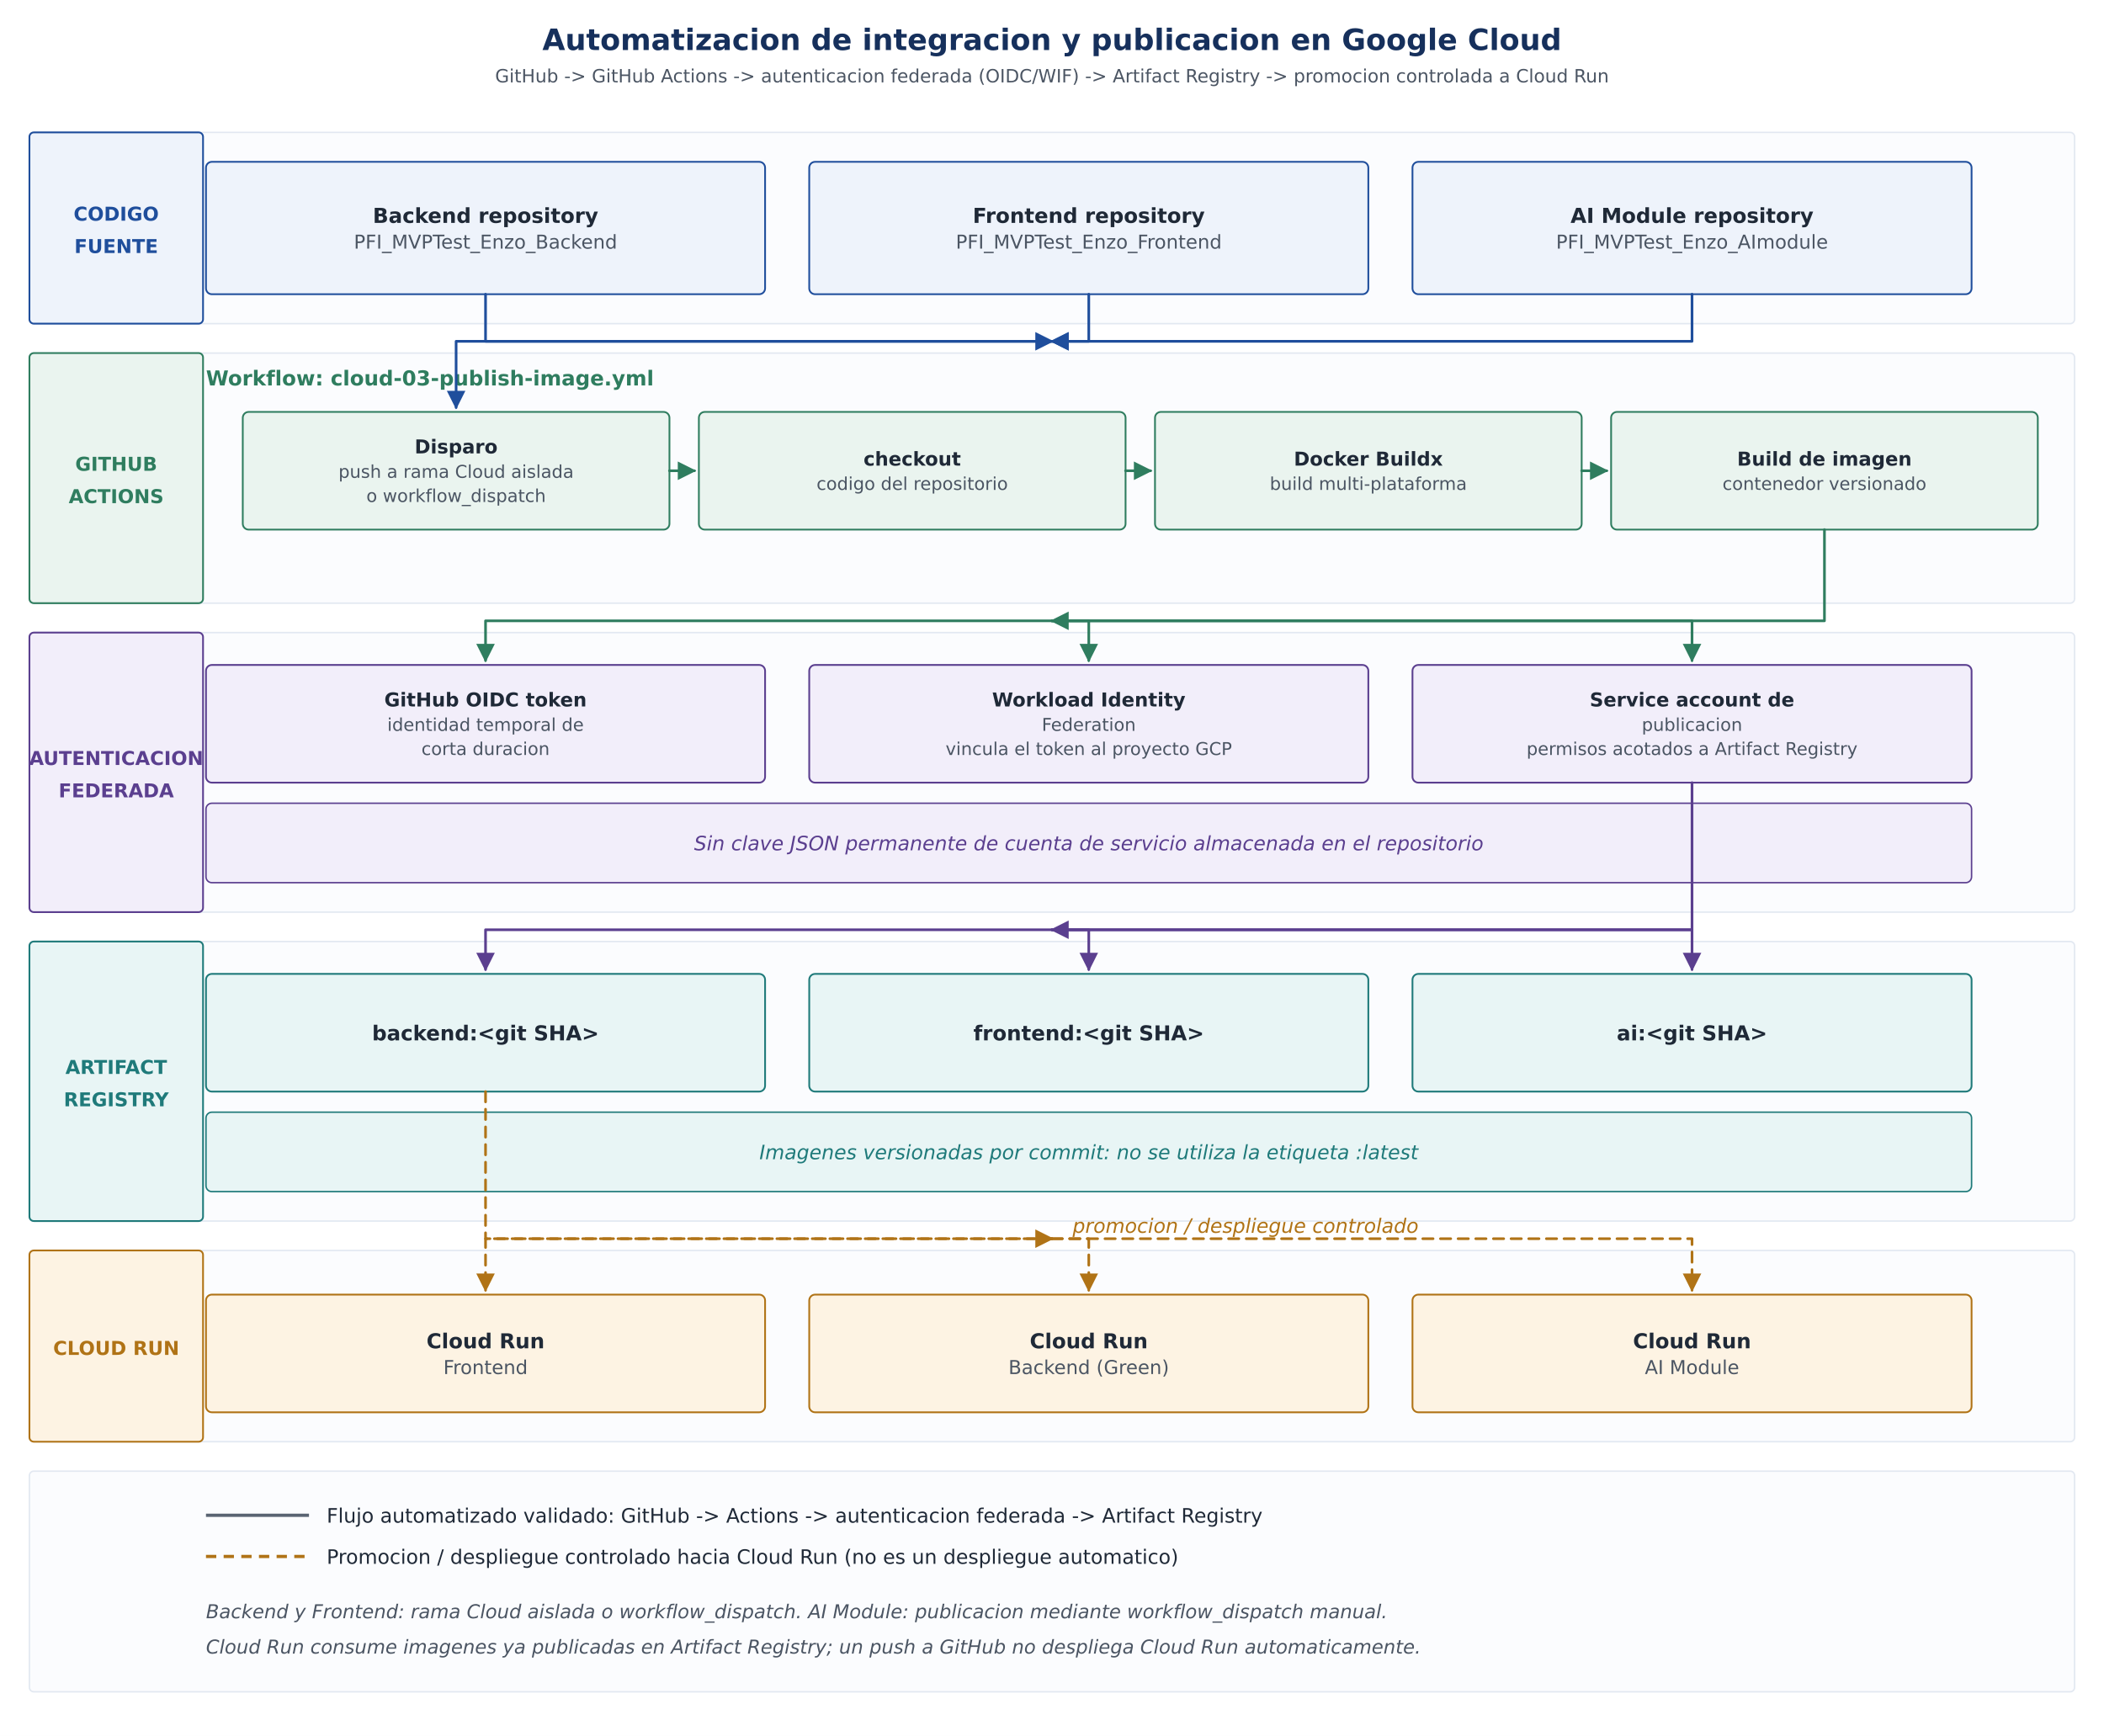
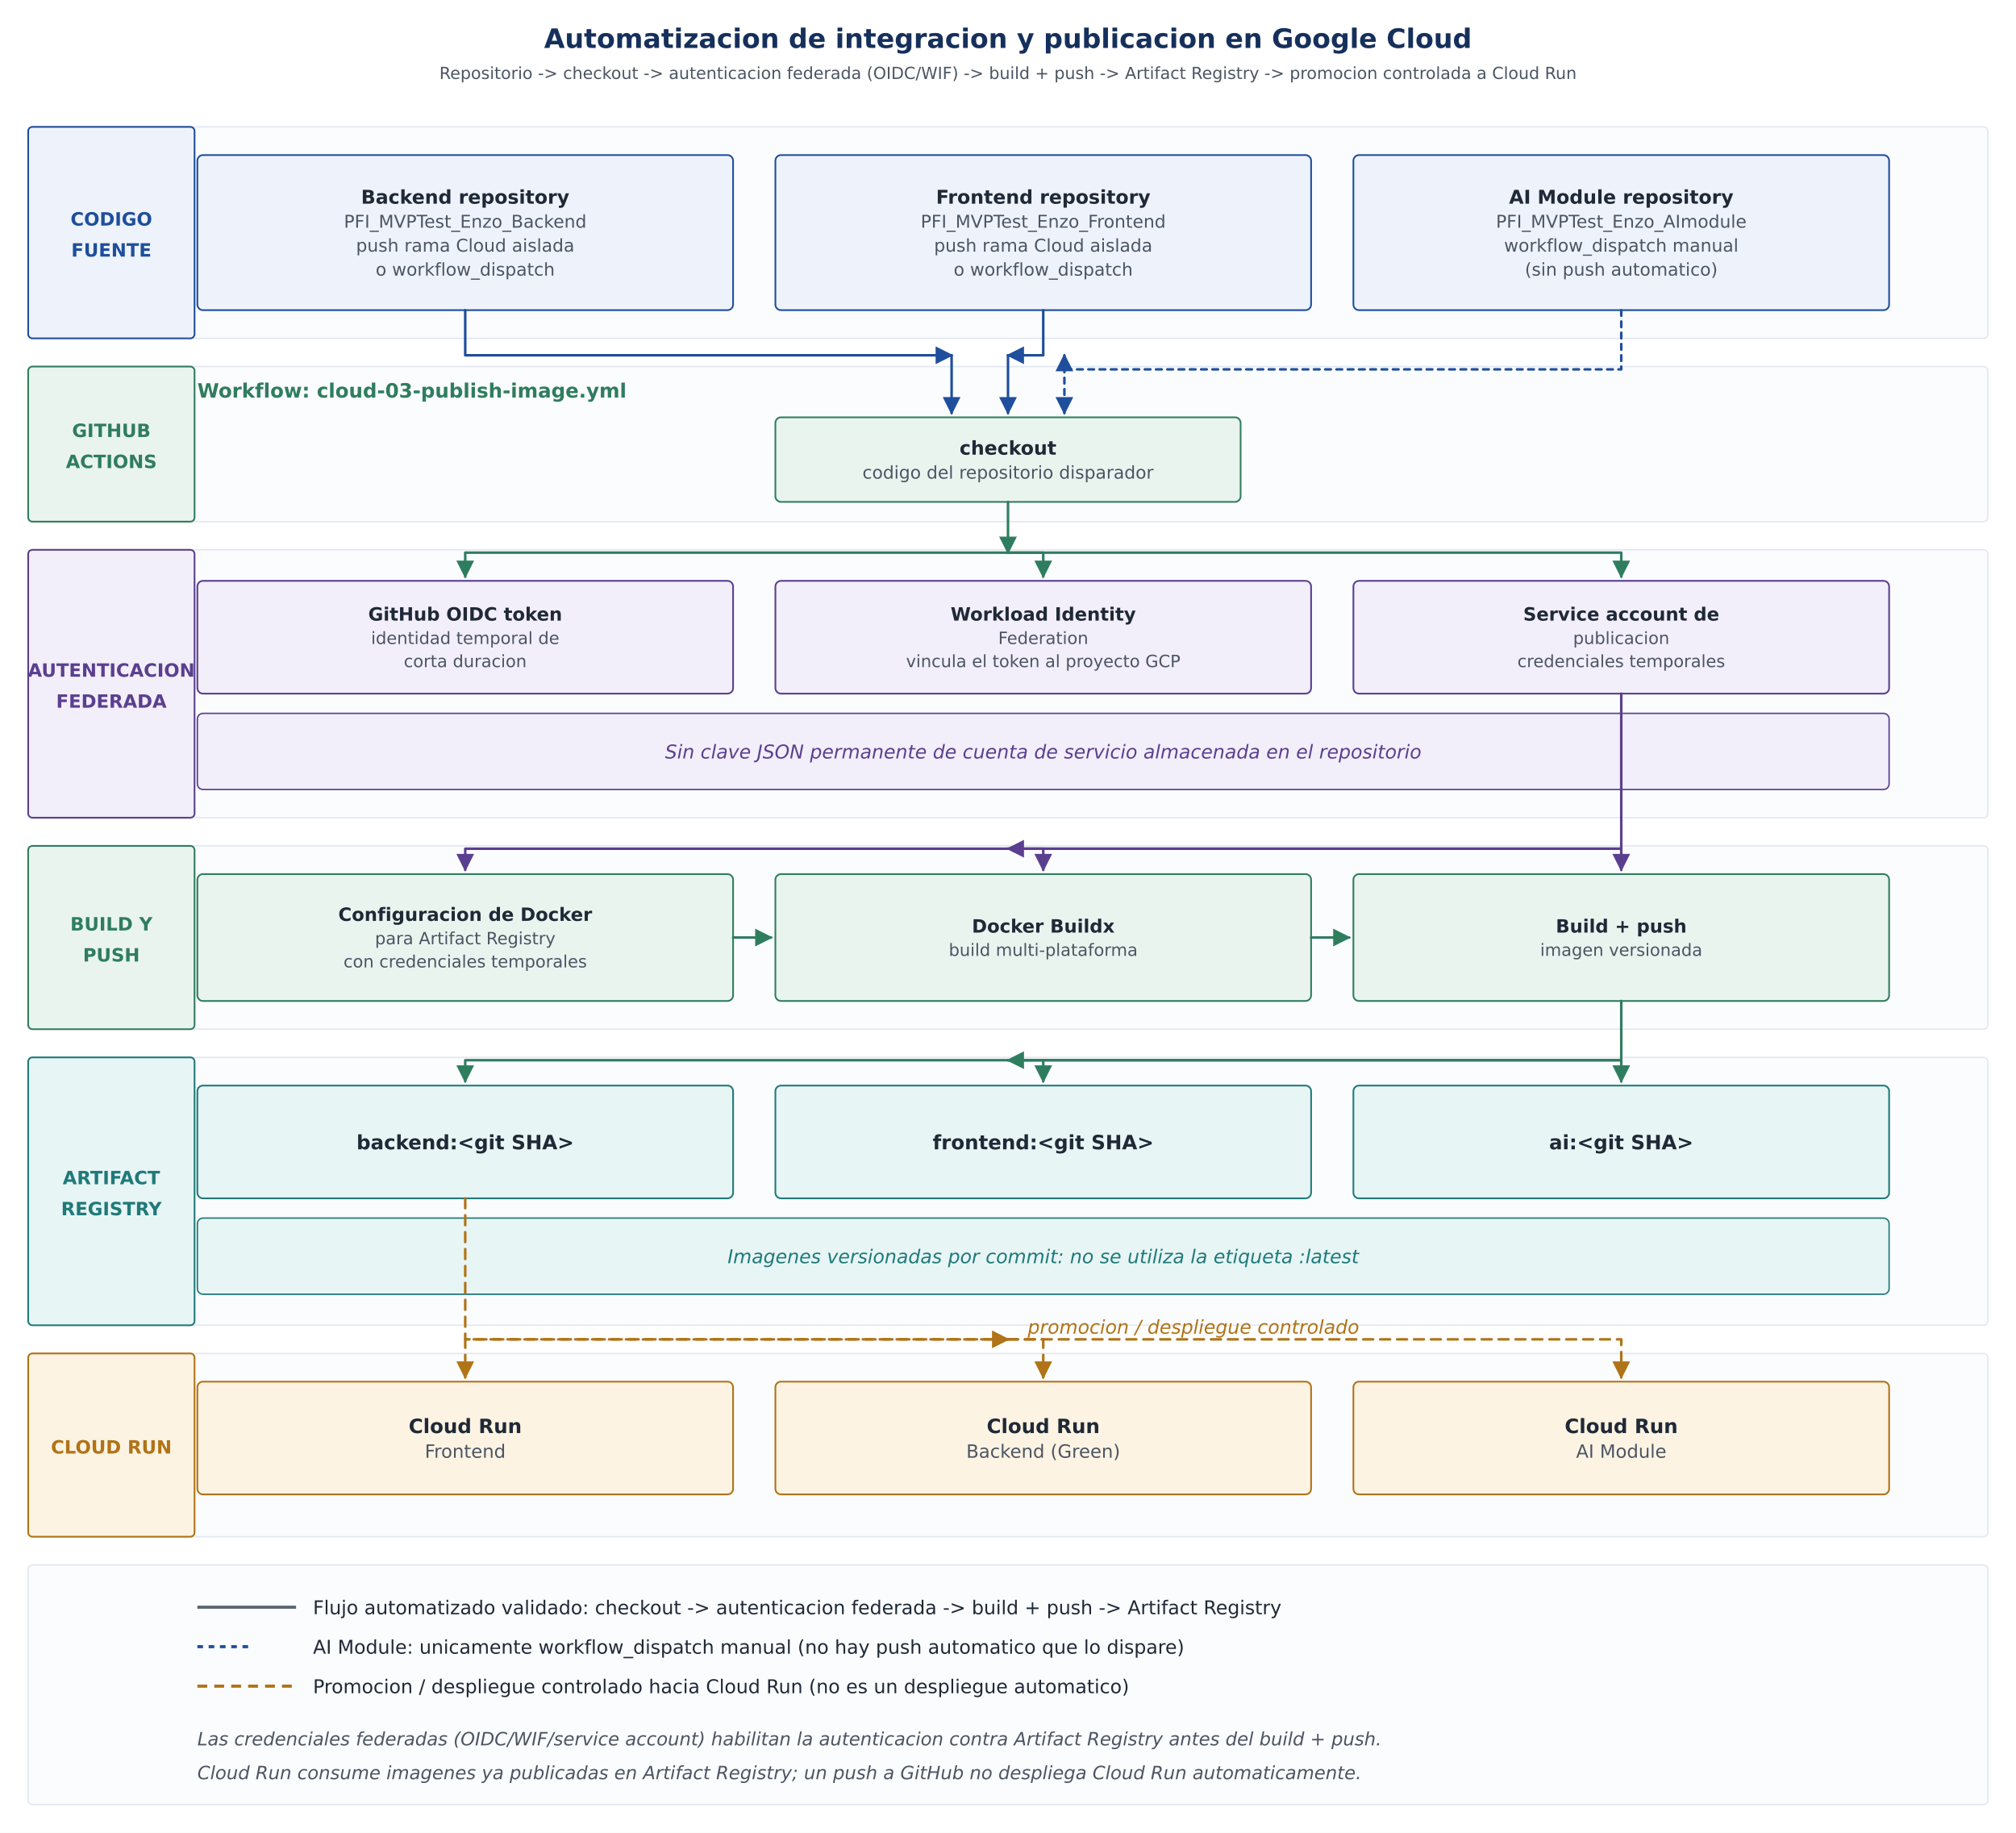
- <svg xmlns="http://www.w3.org/2000/svg" width="1430" height="1180" viewBox="0 0 1430 1180">
+ <svg xmlns="http://www.w3.org/2000/svg" width="1430" height="1300" viewBox="0 0 1430 1300">
  <defs>
    <marker id="arrow" viewBox="0 0 10 10" refX="9" refY="5" markerWidth="7" markerHeight="7" orient="auto-start-reverse">
      <path d="M 0 0 L 10 5 L 0 10 z" fill="context-stroke" />
    </marker>
    <marker id="arrowopen" viewBox="0 0 10 10" refX="9" refY="5" markerWidth="8" markerHeight="8" orient="auto-start-reverse">
      <path d="M 0 0 L 10 5 L 0 10" fill="none" stroke="context-stroke" stroke-width="1.6" />
    </marker>
    <marker id="diamond" viewBox="0 0 12 12" refX="11" refY="6" markerWidth="9" markerHeight="9" orient="auto-start-reverse">
      <path d="M 0 6 L 6 1 L 12 6 L 6 11 z" fill="context-stroke" />
    </marker>
    <marker id="triangle" viewBox="0 0 12 12" refX="11" refY="6" markerWidth="9" markerHeight="9" orient="auto-start-reverse">
      <path d="M 0 0 L 12 6 L 0 12 z" fill="#ffffff" stroke="context-stroke" stroke-width="1.3" />
    </marker>
  </defs>
-   <rect width="1430" height="1180" fill="#ffffff" />
-   <text x="715.0" y="34.0" font-family="DejaVu Sans, Helvetica, Arial, sans-serif" font-size="20" font-weight="bold" font-style="normal" fill="#16305c" text-anchor="middle">Automatizacion de integracion y publicacion en Google Cloud</text>
-   <text x="715.0" y="56.0" font-family="DejaVu Sans, Helvetica, Arial, sans-serif" font-size="12.4" font-weight="normal" font-style="normal" fill="#4b5563" text-anchor="middle">GitHub -&gt; GitHub Actions -&gt; autenticacion federada (OIDC/WIF) -&gt; Artifact Registry -&gt; promocion controlada a Cloud Run</text>
-   <rect x="20.0" y="90.0" width="1390.0" height="130.0" rx="3" fill="#fbfcfe" stroke="#e2e8f1" stroke-width="1.0" />
-   <rect x="20.0" y="90.0" width="118.0" height="130.0" rx="3" fill="#eef3fb" stroke="#1f4e9c" stroke-width="1.2" />
-   <text x="79.0" y="150.0" font-family="DejaVu Sans, Helvetica, Arial, sans-serif" font-size="13" font-weight="bold" font-style="normal" fill="#1f4e9c" text-anchor="middle">CODIGO</text>
-   <text x="79.0" y="172.0" font-family="DejaVu Sans, Helvetica, Arial, sans-serif" font-size="13" font-weight="bold" font-style="normal" fill="#1f4e9c" text-anchor="middle">FUENTE</text>
-   <rect x="20.0" y="240.0" width="1390.0" height="170.0" rx="3" fill="#fbfcfe" stroke="#e2e8f1" stroke-width="1.0" />
-   <rect x="20.0" y="240.0" width="118.0" height="170.0" rx="3" fill="#eaf4ef" stroke="#2f7d5f" stroke-width="1.2" />
-   <text x="79.0" y="320.0" font-family="DejaVu Sans, Helvetica, Arial, sans-serif" font-size="13" font-weight="bold" font-style="normal" fill="#2f7d5f" text-anchor="middle">GITHUB</text>
-   <text x="79.0" y="342.0" font-family="DejaVu Sans, Helvetica, Arial, sans-serif" font-size="13" font-weight="bold" font-style="normal" fill="#2f7d5f" text-anchor="middle">ACTIONS</text>
-   <rect x="20.0" y="430.0" width="1390.0" height="190.0" rx="3" fill="#fbfcfe" stroke="#e2e8f1" stroke-width="1.0" />
-   <rect x="20.0" y="430.0" width="118.0" height="190.0" rx="3" fill="#f2eefa" stroke="#5b3f8f" stroke-width="1.2" />
-   <text x="79.0" y="520.0" font-family="DejaVu Sans, Helvetica, Arial, sans-serif" font-size="13" font-weight="bold" font-style="normal" fill="#5b3f8f" text-anchor="middle">AUTENTICACION</text>
-   <text x="79.0" y="542.0" font-family="DejaVu Sans, Helvetica, Arial, sans-serif" font-size="13" font-weight="bold" font-style="normal" fill="#5b3f8f" text-anchor="middle">FEDERADA</text>
-   <rect x="20.0" y="640.0" width="1390.0" height="190.0" rx="3" fill="#fbfcfe" stroke="#e2e8f1" stroke-width="1.0" />
-   <rect x="20.0" y="640.0" width="118.0" height="190.0" rx="3" fill="#e8f5f5" stroke="#1f7a7a" stroke-width="1.2" />
-   <text x="79.0" y="730.0" font-family="DejaVu Sans, Helvetica, Arial, sans-serif" font-size="13" font-weight="bold" font-style="normal" fill="#1f7a7a" text-anchor="middle">ARTIFACT</text>
-   <text x="79.0" y="752.0" font-family="DejaVu Sans, Helvetica, Arial, sans-serif" font-size="13" font-weight="bold" font-style="normal" fill="#1f7a7a" text-anchor="middle">REGISTRY</text>
-   <rect x="20.0" y="850.0" width="1390.0" height="130.0" rx="3" fill="#fbfcfe" stroke="#e2e8f1" stroke-width="1.0" />
-   <rect x="20.0" y="850.0" width="118.0" height="130.0" rx="3" fill="#fdf3e3" stroke="#b07316" stroke-width="1.2" />
-   <text x="79.0" y="921.0" font-family="DejaVu Sans, Helvetica, Arial, sans-serif" font-size="13" font-weight="bold" font-style="normal" fill="#b07316" text-anchor="middle">CLOUD RUN</text>
-   <rect x="140.0" y="110.0" width="380.0" height="90.0" rx="4.0" fill="#eef3fb" stroke="#1f4e9c" stroke-width="1.2" />
-   <text x="330.0" y="151.5" font-family="DejaVu Sans, Helvetica, Arial, sans-serif" font-size="14" font-weight="bold" font-style="normal" fill="#1f2937" text-anchor="middle">Backend repository</text>
-   <text x="330.0" y="169.0" font-family="DejaVu Sans, Helvetica, Arial, sans-serif" font-size="13" font-weight="normal" font-style="normal" fill="#4b5563" text-anchor="middle">PFI_MVPTest_Enzo_Backend</text>
-   <rect x="550.0" y="110.0" width="380.0" height="90.0" rx="4.0" fill="#eef3fb" stroke="#1f4e9c" stroke-width="1.2" />
-   <text x="740.0" y="151.5" font-family="DejaVu Sans, Helvetica, Arial, sans-serif" font-size="14" font-weight="bold" font-style="normal" fill="#1f2937" text-anchor="middle">Frontend repository</text>
-   <text x="740.0" y="169.0" font-family="DejaVu Sans, Helvetica, Arial, sans-serif" font-size="13" font-weight="normal" font-style="normal" fill="#4b5563" text-anchor="middle">PFI_MVPTest_Enzo_Frontend</text>
-   <rect x="960.0" y="110.0" width="380.0" height="90.0" rx="4.0" fill="#eef3fb" stroke="#1f4e9c" stroke-width="1.2" />
-   <text x="1150.0" y="151.5" font-family="DejaVu Sans, Helvetica, Arial, sans-serif" font-size="14" font-weight="bold" font-style="normal" fill="#1f2937" text-anchor="middle">AI Module repository</text>
-   <text x="1150.0" y="169.0" font-family="DejaVu Sans, Helvetica, Arial, sans-serif" font-size="13" font-weight="normal" font-style="normal" fill="#4b5563" text-anchor="middle">PFI_MVPTest_Enzo_AImodule</text>
-   <text x="140.0" y="262.0" font-family="DejaVu Sans, Helvetica, Arial, sans-serif" font-size="14" font-weight="bold" font-style="normal" fill="#2f7d5f" text-anchor="start">Workflow: cloud-03-publish-image.yml</text>
-   <rect x="165.0" y="280.0" width="290.0" height="80.0" rx="4.0" fill="#eaf4ef" stroke="#2f7d5f" stroke-width="1.2" />
-   <text x="310.0" y="308.2" font-family="DejaVu Sans, Helvetica, Arial, sans-serif" font-size="13" font-weight="bold" font-style="normal" fill="#1f2937" text-anchor="middle">Disparo</text>
-   <text x="310.0" y="324.8" font-family="DejaVu Sans, Helvetica, Arial, sans-serif" font-size="12" font-weight="normal" font-style="normal" fill="#4b5563" text-anchor="middle">push a rama Cloud aislada</text>
-   <text x="310.0" y="341.2" font-family="DejaVu Sans, Helvetica, Arial, sans-serif" font-size="12" font-weight="normal" font-style="normal" fill="#4b5563" text-anchor="middle">o workflow_dispatch</text>
-   <rect x="475.0" y="280.0" width="290.0" height="80.0" rx="4.0" fill="#eaf4ef" stroke="#2f7d5f" stroke-width="1.2" />
-   <text x="620.0" y="316.5" font-family="DejaVu Sans, Helvetica, Arial, sans-serif" font-size="13" font-weight="bold" font-style="normal" fill="#1f2937" text-anchor="middle">checkout</text>
-   <text x="620.0" y="333.0" font-family="DejaVu Sans, Helvetica, Arial, sans-serif" font-size="12" font-weight="normal" font-style="normal" fill="#4b5563" text-anchor="middle">codigo del repositorio</text>
-   <rect x="785.0" y="280.0" width="290.0" height="80.0" rx="4.0" fill="#eaf4ef" stroke="#2f7d5f" stroke-width="1.2" />
-   <text x="930.0" y="316.5" font-family="DejaVu Sans, Helvetica, Arial, sans-serif" font-size="13" font-weight="bold" font-style="normal" fill="#1f2937" text-anchor="middle">Docker Buildx</text>
-   <text x="930.0" y="333.0" font-family="DejaVu Sans, Helvetica, Arial, sans-serif" font-size="12" font-weight="normal" font-style="normal" fill="#4b5563" text-anchor="middle">build multi-plataforma</text>
-   <rect x="1095.0" y="280.0" width="290.0" height="80.0" rx="4.0" fill="#eaf4ef" stroke="#2f7d5f" stroke-width="1.2" />
-   <text x="1240.0" y="316.5" font-family="DejaVu Sans, Helvetica, Arial, sans-serif" font-size="13" font-weight="bold" font-style="normal" fill="#1f2937" text-anchor="middle">Build de imagen</text>
-   <text x="1240.0" y="333.0" font-family="DejaVu Sans, Helvetica, Arial, sans-serif" font-size="12" font-weight="normal" font-style="normal" fill="#4b5563" text-anchor="middle">contenedor versionado</text>
-   <rect x="140.0" y="452.0" width="380.0" height="80.0" rx="4.0" fill="#f2eefa" stroke="#5b3f8f" stroke-width="1.2" />
-   <text x="330.0" y="480.2" font-family="DejaVu Sans, Helvetica, Arial, sans-serif" font-size="13" font-weight="bold" font-style="normal" fill="#1f2937" text-anchor="middle">GitHub OIDC token</text>
-   <text x="330.0" y="496.8" font-family="DejaVu Sans, Helvetica, Arial, sans-serif" font-size="12" font-weight="normal" font-style="normal" fill="#4b5563" text-anchor="middle">identidad temporal de</text>
-   <text x="330.0" y="513.2" font-family="DejaVu Sans, Helvetica, Arial, sans-serif" font-size="12" font-weight="normal" font-style="normal" fill="#4b5563" text-anchor="middle">corta duracion</text>
-   <rect x="550.0" y="452.0" width="380.0" height="80.0" rx="4.0" fill="#f2eefa" stroke="#5b3f8f" stroke-width="1.2" />
-   <text x="740.0" y="480.2" font-family="DejaVu Sans, Helvetica, Arial, sans-serif" font-size="13" font-weight="bold" font-style="normal" fill="#1f2937" text-anchor="middle">Workload Identity</text>
-   <text x="740.0" y="496.8" font-family="DejaVu Sans, Helvetica, Arial, sans-serif" font-size="12" font-weight="normal" font-style="normal" fill="#4b5563" text-anchor="middle">Federation</text>
-   <text x="740.0" y="513.2" font-family="DejaVu Sans, Helvetica, Arial, sans-serif" font-size="12" font-weight="normal" font-style="normal" fill="#4b5563" text-anchor="middle">vincula el token al proyecto GCP</text>
-   <rect x="960.0" y="452.0" width="380.0" height="80.0" rx="4.0" fill="#f2eefa" stroke="#5b3f8f" stroke-width="1.2" />
-   <text x="1150.0" y="480.2" font-family="DejaVu Sans, Helvetica, Arial, sans-serif" font-size="13" font-weight="bold" font-style="normal" fill="#1f2937" text-anchor="middle">Service account de</text>
-   <text x="1150.0" y="496.8" font-family="DejaVu Sans, Helvetica, Arial, sans-serif" font-size="12" font-weight="normal" font-style="normal" fill="#4b5563" text-anchor="middle">publicacion</text>
-   <text x="1150.0" y="513.2" font-family="DejaVu Sans, Helvetica, Arial, sans-serif" font-size="12" font-weight="normal" font-style="normal" fill="#4b5563" text-anchor="middle">permisos acotados a Artifact Registry</text>
-   <rect x="140.0" y="546.0" width="1200.0" height="54.0" rx="4" fill="#f2eefa" stroke="#5b3f8f" stroke-width="1.0" />
-   <text x="740.0" y="578.0" font-family="DejaVu Sans, Helvetica, Arial, sans-serif" font-size="13.5" font-weight="normal" font-style="italic" fill="#5b3f8f" text-anchor="middle">Sin clave JSON permanente de cuenta de servicio almacenada en el repositorio</text>
-   <rect x="140.0" y="662.0" width="380.0" height="80.0" rx="4.0" fill="#e8f5f5" stroke="#1f7a7a" stroke-width="1.2" />
-   <text x="330.0" y="707.2" font-family="DejaVu Sans, Helvetica, Arial, sans-serif" font-size="14" font-weight="bold" font-style="normal" fill="#1f2937" text-anchor="middle">backend:&lt;git SHA&gt;</text>
-   <rect x="550.0" y="662.0" width="380.0" height="80.0" rx="4.0" fill="#e8f5f5" stroke="#1f7a7a" stroke-width="1.2" />
-   <text x="740.0" y="707.2" font-family="DejaVu Sans, Helvetica, Arial, sans-serif" font-size="14" font-weight="bold" font-style="normal" fill="#1f2937" text-anchor="middle">frontend:&lt;git SHA&gt;</text>
-   <rect x="960.0" y="662.0" width="380.0" height="80.0" rx="4.0" fill="#e8f5f5" stroke="#1f7a7a" stroke-width="1.2" />
-   <text x="1150.0" y="707.2" font-family="DejaVu Sans, Helvetica, Arial, sans-serif" font-size="14" font-weight="bold" font-style="normal" fill="#1f2937" text-anchor="middle">ai:&lt;git SHA&gt;</text>
-   <rect x="140.0" y="756.0" width="1200.0" height="54.0" rx="4" fill="#e8f5f5" stroke="#1f7a7a" stroke-width="1.0" />
-   <text x="740.0" y="788.0" font-family="DejaVu Sans, Helvetica, Arial, sans-serif" font-size="13.5" font-weight="normal" font-style="italic" fill="#1f7a7a" text-anchor="middle">Imagenes versionadas por commit: no se utiliza la etiqueta :latest</text>
-   <rect x="140.0" y="880.0" width="380.0" height="80.0" rx="4.0" fill="#fdf3e3" stroke="#b07316" stroke-width="1.2" />
-   <text x="330.0" y="916.5" font-family="DejaVu Sans, Helvetica, Arial, sans-serif" font-size="14" font-weight="bold" font-style="normal" fill="#1f2937" text-anchor="middle">Cloud Run</text>
-   <text x="330.0" y="934.0" font-family="DejaVu Sans, Helvetica, Arial, sans-serif" font-size="13" font-weight="normal" font-style="normal" fill="#4b5563" text-anchor="middle">Frontend</text>
-   <rect x="550.0" y="880.0" width="380.0" height="80.0" rx="4.0" fill="#fdf3e3" stroke="#b07316" stroke-width="1.2" />
-   <text x="740.0" y="916.5" font-family="DejaVu Sans, Helvetica, Arial, sans-serif" font-size="14" font-weight="bold" font-style="normal" fill="#1f2937" text-anchor="middle">Cloud Run</text>
-   <text x="740.0" y="934.0" font-family="DejaVu Sans, Helvetica, Arial, sans-serif" font-size="13" font-weight="normal" font-style="normal" fill="#4b5563" text-anchor="middle">Backend (Green)</text>
-   <rect x="960.0" y="880.0" width="380.0" height="80.0" rx="4.0" fill="#fdf3e3" stroke="#b07316" stroke-width="1.2" />
-   <text x="1150.0" y="916.5" font-family="DejaVu Sans, Helvetica, Arial, sans-serif" font-size="14" font-weight="bold" font-style="normal" fill="#1f2937" text-anchor="middle">Cloud Run</text>
-   <text x="1150.0" y="934.0" font-family="DejaVu Sans, Helvetica, Arial, sans-serif" font-size="13" font-weight="normal" font-style="normal" fill="#4b5563" text-anchor="middle">AI Module</text>
-   <path d="M 330.0 200 L 330.0 232 L 715 232" fill="none" stroke="#1f4e9c" stroke-width="1.8" stroke-linejoin="round" stroke-linecap="round" marker-end="url(#arrow)" />
-   <path d="M 740.0 200 L 740.0 232 L 715 232" fill="none" stroke="#1f4e9c" stroke-width="1.8" stroke-linejoin="round" stroke-linecap="round" marker-end="url(#arrow)" />
-   <path d="M 1150.0 200 L 1150.0 232 L 715 232" fill="none" stroke="#1f4e9c" stroke-width="1.8" stroke-linejoin="round" stroke-linecap="round" marker-end="url(#arrow)" />
-   <path d="M 715 232 L 310.0 232 L 310.0 277" fill="none" stroke="#1f4e9c" stroke-width="1.8" stroke-linejoin="round" stroke-linecap="round" marker-end="url(#arrow)" />
-   <path d="M 455 320.0 L 472 320.0" fill="none" stroke="#2f7d5f" stroke-width="1.8" stroke-linejoin="round" stroke-linecap="round" marker-end="url(#arrow)" />
-   <path d="M 765 320.0 L 782 320.0" fill="none" stroke="#2f7d5f" stroke-width="1.8" stroke-linejoin="round" stroke-linecap="round" marker-end="url(#arrow)" />
-   <path d="M 1075 320.0 L 1092 320.0" fill="none" stroke="#2f7d5f" stroke-width="1.8" stroke-linejoin="round" stroke-linecap="round" marker-end="url(#arrow)" />
-   <path d="M 1240.0 360 L 1240.0 422 L 715 422" fill="none" stroke="#2f7d5f" stroke-width="1.8" stroke-linejoin="round" stroke-linecap="round" marker-end="url(#arrow)" />
-   <path d="M 715 422 L 330.0 422 L 330.0 449" fill="none" stroke="#2f7d5f" stroke-width="1.8" stroke-linejoin="round" stroke-linecap="round" marker-end="url(#arrow)" />
-   <path d="M 715 422 L 740.0 422 L 740.0 449" fill="none" stroke="#2f7d5f" stroke-width="1.8" stroke-linejoin="round" stroke-linecap="round" marker-end="url(#arrow)" />
-   <path d="M 715 422 L 1150.0 422 L 1150.0 449" fill="none" stroke="#2f7d5f" stroke-width="1.8" stroke-linejoin="round" stroke-linecap="round" marker-end="url(#arrow)" />
-   <path d="M 1150.0 532 L 1150.0 632 L 715 632" fill="none" stroke="#5b3f8f" stroke-width="1.8" stroke-linejoin="round" stroke-linecap="round" marker-end="url(#arrow)" />
-   <path d="M 715 632 L 330.0 632 L 330.0 659" fill="none" stroke="#5b3f8f" stroke-width="1.8" stroke-linejoin="round" stroke-linecap="round" marker-end="url(#arrow)" />
-   <path d="M 715 632 L 740.0 632 L 740.0 659" fill="none" stroke="#5b3f8f" stroke-width="1.8" stroke-linejoin="round" stroke-linecap="round" marker-end="url(#arrow)" />
-   <path d="M 715 632 L 1150.0 632 L 1150.0 659" fill="none" stroke="#5b3f8f" stroke-width="1.8" stroke-linejoin="round" stroke-linecap="round" marker-end="url(#arrow)" />
-   <path d="M 330.0 742 L 330.0 842 L 715 842" fill="none" stroke="#b07316" stroke-width="1.8" stroke-linejoin="round" stroke-linecap="round" stroke-dasharray="7 5" marker-end="url(#arrow)" />
-   <path d="M 715 842 L 330.0 842 L 330.0 877" fill="none" stroke="#b07316" stroke-width="1.8" stroke-linejoin="round" stroke-linecap="round" stroke-dasharray="7 5" marker-end="url(#arrow)" />
-   <path d="M 715 842 L 740.0 842 L 740.0 877" fill="none" stroke="#b07316" stroke-width="1.8" stroke-linejoin="round" stroke-linecap="round" stroke-dasharray="7 5" marker-end="url(#arrow)" />
-   <path d="M 715 842 L 1150.0 842 L 1150.0 877" fill="none" stroke="#b07316" stroke-width="1.8" stroke-linejoin="round" stroke-linecap="round" stroke-dasharray="7 5" marker-end="url(#arrow)" />
-   <text x="729.0" y="838.0" font-family="DejaVu Sans, Helvetica, Arial, sans-serif" font-size="13.5" font-weight="normal" font-style="italic" fill="#b07316" text-anchor="start">promocion / despliegue controlado</text>
-   <rect x="20.0" y="1000.0" width="1390.0" height="150.0" rx="3" fill="#fbfcfe" stroke="#e2e8f1" stroke-width="1.0" />
-   <line x1="140.0" y1="1030.0" x2="210.0" y2="1030.0" stroke="#5a6472" stroke-width="2.2" />
-   <text x="222.0" y="1035.0" font-family="DejaVu Sans, Helvetica, Arial, sans-serif" font-size="13.5" font-weight="normal" font-style="normal" fill="#1f2937" text-anchor="start">Flujo automatizado validado: GitHub -&gt; Actions -&gt; autenticacion federada -&gt; Artifact Registry</text>
-   <line x1="140.0" y1="1058.0" x2="210.0" y2="1058.0" stroke="#b07316" stroke-width="2.2" stroke-dasharray="7 5" />
-   <text x="222.0" y="1063.0" font-family="DejaVu Sans, Helvetica, Arial, sans-serif" font-size="13.5" font-weight="normal" font-style="normal" fill="#1f2937" text-anchor="start">Promocion / despliegue controlado hacia Cloud Run (no es un despliegue automatico)</text>
-   <text x="140.0" y="1100.0" font-family="DejaVu Sans, Helvetica, Arial, sans-serif" font-size="13" font-weight="normal" font-style="italic" fill="#4b5563" text-anchor="start">Backend y Frontend: rama Cloud aislada o workflow_dispatch. AI Module: publicacion mediante workflow_dispatch manual.</text>
-   <text x="140.0" y="1124.0" font-family="DejaVu Sans, Helvetica, Arial, sans-serif" font-size="13" font-weight="normal" font-style="italic" fill="#4b5563" text-anchor="start">Cloud Run consume imagenes ya publicadas en Artifact Registry; un push a GitHub no despliega Cloud Run automaticamente.</text>
+   <rect width="1430" height="1300" fill="#ffffff" />
+   <text x="715.0" y="34.0" font-family="DejaVu Sans, Helvetica, Arial, sans-serif" font-size="19" font-weight="bold" font-style="normal" fill="#16305c" text-anchor="middle">Automatizacion de integracion y publicacion en Google Cloud</text>
+   <text x="715.0" y="56.0" font-family="DejaVu Sans, Helvetica, Arial, sans-serif" font-size="11.78" font-weight="normal" font-style="normal" fill="#4b5563" text-anchor="middle">Repositorio -&gt; checkout -&gt; autenticacion federada (OIDC/WIF) -&gt; build + push -&gt; Artifact Registry -&gt; promocion controlada a Cloud Run</text>
+   <rect x="20.0" y="90.0" width="1390.0" height="150.0" rx="3" fill="#fbfcfe" stroke="#e2e8f1" stroke-width="1.0" />
+   <rect x="20.0" y="90.0" width="118.0" height="150.0" rx="3" fill="#eef3fb" stroke="#1f4e9c" stroke-width="1.2" />
+   <text x="79.0" y="160.0" font-family="DejaVu Sans, Helvetica, Arial, sans-serif" font-size="13" font-weight="bold" font-style="normal" fill="#1f4e9c" text-anchor="middle">CODIGO</text>
+   <text x="79.0" y="182.0" font-family="DejaVu Sans, Helvetica, Arial, sans-serif" font-size="13" font-weight="bold" font-style="normal" fill="#1f4e9c" text-anchor="middle">FUENTE</text>
+   <rect x="20.0" y="260.0" width="1390.0" height="110.0" rx="3" fill="#fbfcfe" stroke="#e2e8f1" stroke-width="1.0" />
+   <rect x="20.0" y="260.0" width="118.0" height="110.0" rx="3" fill="#eaf4ef" stroke="#2f7d5f" stroke-width="1.2" />
+   <text x="79.0" y="310.0" font-family="DejaVu Sans, Helvetica, Arial, sans-serif" font-size="13" font-weight="bold" font-style="normal" fill="#2f7d5f" text-anchor="middle">GITHUB</text>
+   <text x="79.0" y="332.0" font-family="DejaVu Sans, Helvetica, Arial, sans-serif" font-size="13" font-weight="bold" font-style="normal" fill="#2f7d5f" text-anchor="middle">ACTIONS</text>
+   <rect x="20.0" y="390.0" width="1390.0" height="190.0" rx="3" fill="#fbfcfe" stroke="#e2e8f1" stroke-width="1.0" />
+   <rect x="20.0" y="390.0" width="118.0" height="190.0" rx="3" fill="#f2eefa" stroke="#5b3f8f" stroke-width="1.2" />
+   <text x="79.0" y="480.0" font-family="DejaVu Sans, Helvetica, Arial, sans-serif" font-size="13" font-weight="bold" font-style="normal" fill="#5b3f8f" text-anchor="middle">AUTENTICACION</text>
+   <text x="79.0" y="502.0" font-family="DejaVu Sans, Helvetica, Arial, sans-serif" font-size="13" font-weight="bold" font-style="normal" fill="#5b3f8f" text-anchor="middle">FEDERADA</text>
+   <rect x="20.0" y="600.0" width="1390.0" height="130.0" rx="3" fill="#fbfcfe" stroke="#e2e8f1" stroke-width="1.0" />
+   <rect x="20.0" y="600.0" width="118.0" height="130.0" rx="3" fill="#eaf4ef" stroke="#2f7d5f" stroke-width="1.2" />
+   <text x="79.0" y="660.0" font-family="DejaVu Sans, Helvetica, Arial, sans-serif" font-size="13" font-weight="bold" font-style="normal" fill="#2f7d5f" text-anchor="middle">BUILD Y</text>
+   <text x="79.0" y="682.0" font-family="DejaVu Sans, Helvetica, Arial, sans-serif" font-size="13" font-weight="bold" font-style="normal" fill="#2f7d5f" text-anchor="middle">PUSH</text>
+   <rect x="20.0" y="750.0" width="1390.0" height="190.0" rx="3" fill="#fbfcfe" stroke="#e2e8f1" stroke-width="1.0" />
+   <rect x="20.0" y="750.0" width="118.0" height="190.0" rx="3" fill="#e8f5f5" stroke="#1f7a7a" stroke-width="1.2" />
+   <text x="79.0" y="840.0" font-family="DejaVu Sans, Helvetica, Arial, sans-serif" font-size="13" font-weight="bold" font-style="normal" fill="#1f7a7a" text-anchor="middle">ARTIFACT</text>
+   <text x="79.0" y="862.0" font-family="DejaVu Sans, Helvetica, Arial, sans-serif" font-size="13" font-weight="bold" font-style="normal" fill="#1f7a7a" text-anchor="middle">REGISTRY</text>
+   <rect x="20.0" y="960.0" width="1390.0" height="130.0" rx="3" fill="#fbfcfe" stroke="#e2e8f1" stroke-width="1.0" />
+   <rect x="20.0" y="960.0" width="118.0" height="130.0" rx="3" fill="#fdf3e3" stroke="#b07316" stroke-width="1.2" />
+   <text x="79.0" y="1031.0" font-family="DejaVu Sans, Helvetica, Arial, sans-serif" font-size="13" font-weight="bold" font-style="normal" fill="#b07316" text-anchor="middle">CLOUD RUN</text>
+   <rect x="140.0" y="110.0" width="380.0" height="110.0" rx="4.0" fill="#eef3fb" stroke="#1f4e9c" stroke-width="1.2" />
+   <text x="330.0" y="144.5" font-family="DejaVu Sans, Helvetica, Arial, sans-serif" font-size="13.5" font-weight="bold" font-style="normal" fill="#1f2937" text-anchor="middle">Backend repository</text>
+   <text x="330.0" y="161.5" font-family="DejaVu Sans, Helvetica, Arial, sans-serif" font-size="12.5" font-weight="normal" font-style="normal" fill="#4b5563" text-anchor="middle">PFI_MVPTest_Enzo_Backend</text>
+   <text x="330.0" y="178.5" font-family="DejaVu Sans, Helvetica, Arial, sans-serif" font-size="12.5" font-weight="normal" font-style="normal" fill="#4b5563" text-anchor="middle">push rama Cloud aislada</text>
+   <text x="330.0" y="195.5" font-family="DejaVu Sans, Helvetica, Arial, sans-serif" font-size="12.5" font-weight="normal" font-style="normal" fill="#4b5563" text-anchor="middle">o workflow_dispatch</text>
+   <rect x="550.0" y="110.0" width="380.0" height="110.0" rx="4.0" fill="#eef3fb" stroke="#1f4e9c" stroke-width="1.2" />
+   <text x="740.0" y="144.5" font-family="DejaVu Sans, Helvetica, Arial, sans-serif" font-size="13.5" font-weight="bold" font-style="normal" fill="#1f2937" text-anchor="middle">Frontend repository</text>
+   <text x="740.0" y="161.5" font-family="DejaVu Sans, Helvetica, Arial, sans-serif" font-size="12.5" font-weight="normal" font-style="normal" fill="#4b5563" text-anchor="middle">PFI_MVPTest_Enzo_Frontend</text>
+   <text x="740.0" y="178.5" font-family="DejaVu Sans, Helvetica, Arial, sans-serif" font-size="12.5" font-weight="normal" font-style="normal" fill="#4b5563" text-anchor="middle">push rama Cloud aislada</text>
+   <text x="740.0" y="195.5" font-family="DejaVu Sans, Helvetica, Arial, sans-serif" font-size="12.5" font-weight="normal" font-style="normal" fill="#4b5563" text-anchor="middle">o workflow_dispatch</text>
+   <rect x="960.0" y="110.0" width="380.0" height="110.0" rx="4.0" fill="#eef3fb" stroke="#1f4e9c" stroke-width="1.2" />
+   <text x="1150.0" y="144.5" font-family="DejaVu Sans, Helvetica, Arial, sans-serif" font-size="13.5" font-weight="bold" font-style="normal" fill="#1f2937" text-anchor="middle">AI Module repository</text>
+   <text x="1150.0" y="161.5" font-family="DejaVu Sans, Helvetica, Arial, sans-serif" font-size="12.5" font-weight="normal" font-style="normal" fill="#4b5563" text-anchor="middle">PFI_MVPTest_Enzo_AImodule</text>
+   <text x="1150.0" y="178.5" font-family="DejaVu Sans, Helvetica, Arial, sans-serif" font-size="12.5" font-weight="normal" font-style="normal" fill="#4b5563" text-anchor="middle">workflow_dispatch manual</text>
+   <text x="1150.0" y="195.5" font-family="DejaVu Sans, Helvetica, Arial, sans-serif" font-size="12.5" font-weight="normal" font-style="normal" fill="#4b5563" text-anchor="middle">(sin push automatico)</text>
+   <text x="140.0" y="282.0" font-family="DejaVu Sans, Helvetica, Arial, sans-serif" font-size="14" font-weight="bold" font-style="normal" fill="#2f7d5f" text-anchor="start">Workflow: cloud-03-publish-image.yml</text>
+   <rect x="550.0" y="296.0" width="330.0" height="60.0" rx="4.0" fill="#eaf4ef" stroke="#2f7d5f" stroke-width="1.2" />
+   <text x="715.0" y="322.5" font-family="DejaVu Sans, Helvetica, Arial, sans-serif" font-size="13.5" font-weight="bold" font-style="normal" fill="#1f2937" text-anchor="middle">checkout</text>
+   <text x="715.0" y="339.5" font-family="DejaVu Sans, Helvetica, Arial, sans-serif" font-size="12.5" font-weight="normal" font-style="normal" fill="#4b5563" text-anchor="middle">codigo del repositorio disparador</text>
+   <rect x="140.0" y="412.0" width="380.0" height="80.0" rx="4.0" fill="#f2eefa" stroke="#5b3f8f" stroke-width="1.2" />
+   <text x="330.0" y="440.2" font-family="DejaVu Sans, Helvetica, Arial, sans-serif" font-size="13" font-weight="bold" font-style="normal" fill="#1f2937" text-anchor="middle">GitHub OIDC token</text>
+   <text x="330.0" y="456.8" font-family="DejaVu Sans, Helvetica, Arial, sans-serif" font-size="12" font-weight="normal" font-style="normal" fill="#4b5563" text-anchor="middle">identidad temporal de</text>
+   <text x="330.0" y="473.2" font-family="DejaVu Sans, Helvetica, Arial, sans-serif" font-size="12" font-weight="normal" font-style="normal" fill="#4b5563" text-anchor="middle">corta duracion</text>
+   <rect x="550.0" y="412.0" width="380.0" height="80.0" rx="4.0" fill="#f2eefa" stroke="#5b3f8f" stroke-width="1.2" />
+   <text x="740.0" y="440.2" font-family="DejaVu Sans, Helvetica, Arial, sans-serif" font-size="13" font-weight="bold" font-style="normal" fill="#1f2937" text-anchor="middle">Workload Identity</text>
+   <text x="740.0" y="456.8" font-family="DejaVu Sans, Helvetica, Arial, sans-serif" font-size="12" font-weight="normal" font-style="normal" fill="#4b5563" text-anchor="middle">Federation</text>
+   <text x="740.0" y="473.2" font-family="DejaVu Sans, Helvetica, Arial, sans-serif" font-size="12" font-weight="normal" font-style="normal" fill="#4b5563" text-anchor="middle">vincula el token al proyecto GCP</text>
+   <rect x="960.0" y="412.0" width="380.0" height="80.0" rx="4.0" fill="#f2eefa" stroke="#5b3f8f" stroke-width="1.2" />
+   <text x="1150.0" y="440.2" font-family="DejaVu Sans, Helvetica, Arial, sans-serif" font-size="13" font-weight="bold" font-style="normal" fill="#1f2937" text-anchor="middle">Service account de</text>
+   <text x="1150.0" y="456.8" font-family="DejaVu Sans, Helvetica, Arial, sans-serif" font-size="12" font-weight="normal" font-style="normal" fill="#4b5563" text-anchor="middle">publicacion</text>
+   <text x="1150.0" y="473.2" font-family="DejaVu Sans, Helvetica, Arial, sans-serif" font-size="12" font-weight="normal" font-style="normal" fill="#4b5563" text-anchor="middle">credenciales temporales</text>
+   <rect x="140.0" y="506.0" width="1200.0" height="54.0" rx="4" fill="#f2eefa" stroke="#5b3f8f" stroke-width="1.0" />
+   <text x="740.0" y="538.0" font-family="DejaVu Sans, Helvetica, Arial, sans-serif" font-size="13.5" font-weight="normal" font-style="italic" fill="#5b3f8f" text-anchor="middle">Sin clave JSON permanente de cuenta de servicio almacenada en el repositorio</text>
+   <rect x="140.0" y="620.0" width="380.0" height="90.0" rx="4.0" fill="#eaf4ef" stroke="#2f7d5f" stroke-width="1.2" />
+   <text x="330.0" y="653.2" font-family="DejaVu Sans, Helvetica, Arial, sans-serif" font-size="13" font-weight="bold" font-style="normal" fill="#1f2937" text-anchor="middle">Configuracion de Docker</text>
+   <text x="330.0" y="669.8" font-family="DejaVu Sans, Helvetica, Arial, sans-serif" font-size="12" font-weight="normal" font-style="normal" fill="#4b5563" text-anchor="middle">para Artifact Registry</text>
+   <text x="330.0" y="686.2" font-family="DejaVu Sans, Helvetica, Arial, sans-serif" font-size="12" font-weight="normal" font-style="normal" fill="#4b5563" text-anchor="middle">con credenciales temporales</text>
+   <rect x="550.0" y="620.0" width="380.0" height="90.0" rx="4.0" fill="#eaf4ef" stroke="#2f7d5f" stroke-width="1.2" />
+   <text x="740.0" y="661.5" font-family="DejaVu Sans, Helvetica, Arial, sans-serif" font-size="13" font-weight="bold" font-style="normal" fill="#1f2937" text-anchor="middle">Docker Buildx</text>
+   <text x="740.0" y="678.0" font-family="DejaVu Sans, Helvetica, Arial, sans-serif" font-size="12" font-weight="normal" font-style="normal" fill="#4b5563" text-anchor="middle">build multi-plataforma</text>
+   <rect x="960.0" y="620.0" width="380.0" height="90.0" rx="4.0" fill="#eaf4ef" stroke="#2f7d5f" stroke-width="1.2" />
+   <text x="1150.0" y="661.5" font-family="DejaVu Sans, Helvetica, Arial, sans-serif" font-size="13" font-weight="bold" font-style="normal" fill="#1f2937" text-anchor="middle">Build + push</text>
+   <text x="1150.0" y="678.0" font-family="DejaVu Sans, Helvetica, Arial, sans-serif" font-size="12" font-weight="normal" font-style="normal" fill="#4b5563" text-anchor="middle">imagen versionada</text>
+   <rect x="140.0" y="770.0" width="380.0" height="80.0" rx="4.0" fill="#e8f5f5" stroke="#1f7a7a" stroke-width="1.2" />
+   <text x="330.0" y="815.2" font-family="DejaVu Sans, Helvetica, Arial, sans-serif" font-size="14" font-weight="bold" font-style="normal" fill="#1f2937" text-anchor="middle">backend:&lt;git SHA&gt;</text>
+   <rect x="550.0" y="770.0" width="380.0" height="80.0" rx="4.0" fill="#e8f5f5" stroke="#1f7a7a" stroke-width="1.2" />
+   <text x="740.0" y="815.2" font-family="DejaVu Sans, Helvetica, Arial, sans-serif" font-size="14" font-weight="bold" font-style="normal" fill="#1f2937" text-anchor="middle">frontend:&lt;git SHA&gt;</text>
+   <rect x="960.0" y="770.0" width="380.0" height="80.0" rx="4.0" fill="#e8f5f5" stroke="#1f7a7a" stroke-width="1.2" />
+   <text x="1150.0" y="815.2" font-family="DejaVu Sans, Helvetica, Arial, sans-serif" font-size="14" font-weight="bold" font-style="normal" fill="#1f2937" text-anchor="middle">ai:&lt;git SHA&gt;</text>
+   <rect x="140.0" y="864.0" width="1200.0" height="54.0" rx="4" fill="#e8f5f5" stroke="#1f7a7a" stroke-width="1.0" />
+   <text x="740.0" y="896.0" font-family="DejaVu Sans, Helvetica, Arial, sans-serif" font-size="13.5" font-weight="normal" font-style="italic" fill="#1f7a7a" text-anchor="middle">Imagenes versionadas por commit: no se utiliza la etiqueta :latest</text>
+   <rect x="140.0" y="980.0" width="380.0" height="80.0" rx="4.0" fill="#fdf3e3" stroke="#b07316" stroke-width="1.2" />
+   <text x="330.0" y="1016.5" font-family="DejaVu Sans, Helvetica, Arial, sans-serif" font-size="14" font-weight="bold" font-style="normal" fill="#1f2937" text-anchor="middle">Cloud Run</text>
+   <text x="330.0" y="1034.0" font-family="DejaVu Sans, Helvetica, Arial, sans-serif" font-size="13" font-weight="normal" font-style="normal" fill="#4b5563" text-anchor="middle">Frontend</text>
+   <rect x="550.0" y="980.0" width="380.0" height="80.0" rx="4.0" fill="#fdf3e3" stroke="#b07316" stroke-width="1.2" />
+   <text x="740.0" y="1016.5" font-family="DejaVu Sans, Helvetica, Arial, sans-serif" font-size="14" font-weight="bold" font-style="normal" fill="#1f2937" text-anchor="middle">Cloud Run</text>
+   <text x="740.0" y="1034.0" font-family="DejaVu Sans, Helvetica, Arial, sans-serif" font-size="13" font-weight="normal" font-style="normal" fill="#4b5563" text-anchor="middle">Backend (Green)</text>
+   <rect x="960.0" y="980.0" width="380.0" height="80.0" rx="4.0" fill="#fdf3e3" stroke="#b07316" stroke-width="1.2" />
+   <text x="1150.0" y="1016.5" font-family="DejaVu Sans, Helvetica, Arial, sans-serif" font-size="14" font-weight="bold" font-style="normal" fill="#1f2937" text-anchor="middle">Cloud Run</text>
+   <text x="1150.0" y="1034.0" font-family="DejaVu Sans, Helvetica, Arial, sans-serif" font-size="13" font-weight="normal" font-style="normal" fill="#4b5563" text-anchor="middle">AI Module</text>
+   <path d="M 330.0 220 L 330.0 252 L 675.0 252" fill="none" stroke="#1f4e9c" stroke-width="1.8" stroke-linejoin="round" stroke-linecap="round" marker-end="url(#arrow)" />
+   <path d="M 740.0 220 L 740.0 252 L 715.0 252" fill="none" stroke="#1f4e9c" stroke-width="1.8" stroke-linejoin="round" stroke-linecap="round" marker-end="url(#arrow)" />
+   <path d="M 1150.0 220 L 1150.0 262 L 755.0 262 L 755.0 252" fill="none" stroke="#1f4e9c" stroke-width="1.8" stroke-linejoin="round" stroke-linecap="round" stroke-dasharray="4 4" marker-end="url(#arrow)" />
+   <path d="M 675.0 252 L 675.0 293" fill="none" stroke="#1f4e9c" stroke-width="1.8" stroke-linejoin="round" stroke-linecap="round" marker-end="url(#arrow)" />
+   <path d="M 715.0 252 L 715.0 293" fill="none" stroke="#1f4e9c" stroke-width="1.8" stroke-linejoin="round" stroke-linecap="round" marker-end="url(#arrow)" />
+   <path d="M 755.0 252 L 755.0 293" fill="none" stroke="#1f4e9c" stroke-width="1.8" stroke-linejoin="round" stroke-linecap="round" stroke-dasharray="4 4" marker-end="url(#arrow)" />
+   <path d="M 715.0 356 L 715.0 392 L 715 392" fill="none" stroke="#2f7d5f" stroke-width="1.8" stroke-linejoin="round" stroke-linecap="round" marker-end="url(#arrow)" />
+   <path d="M 715 392 L 330.0 392 L 330.0 409" fill="none" stroke="#2f7d5f" stroke-width="1.8" stroke-linejoin="round" stroke-linecap="round" marker-end="url(#arrow)" />
+   <path d="M 715 392 L 740.0 392 L 740.0 409" fill="none" stroke="#2f7d5f" stroke-width="1.8" stroke-linejoin="round" stroke-linecap="round" marker-end="url(#arrow)" />
+   <path d="M 715 392 L 1150.0 392 L 1150.0 409" fill="none" stroke="#2f7d5f" stroke-width="1.8" stroke-linejoin="round" stroke-linecap="round" marker-end="url(#arrow)" />
+   <path d="M 1150.0 492 L 1150.0 602 L 715 602" fill="none" stroke="#5b3f8f" stroke-width="1.8" stroke-linejoin="round" stroke-linecap="round" marker-end="url(#arrow)" />
+   <path d="M 715 602 L 330.0 602 L 330.0 617" fill="none" stroke="#5b3f8f" stroke-width="1.8" stroke-linejoin="round" stroke-linecap="round" marker-end="url(#arrow)" />
+   <path d="M 715 602 L 740.0 602 L 740.0 617" fill="none" stroke="#5b3f8f" stroke-width="1.8" stroke-linejoin="round" stroke-linecap="round" marker-end="url(#arrow)" />
+   <path d="M 715 602 L 1150.0 602 L 1150.0 617" fill="none" stroke="#5b3f8f" stroke-width="1.8" stroke-linejoin="round" stroke-linecap="round" marker-end="url(#arrow)" />
+   <path d="M 520 665.0 L 547 665.0" fill="none" stroke="#2f7d5f" stroke-width="1.8" stroke-linejoin="round" stroke-linecap="round" marker-end="url(#arrow)" />
+   <path d="M 930 665.0 L 957 665.0" fill="none" stroke="#2f7d5f" stroke-width="1.8" stroke-linejoin="round" stroke-linecap="round" marker-end="url(#arrow)" />
+   <path d="M 1150.0 710 L 1150.0 752 L 715 752" fill="none" stroke="#2f7d5f" stroke-width="1.8" stroke-linejoin="round" stroke-linecap="round" marker-end="url(#arrow)" />
+   <path d="M 715 752 L 330.0 752 L 330.0 767" fill="none" stroke="#2f7d5f" stroke-width="1.8" stroke-linejoin="round" stroke-linecap="round" marker-end="url(#arrow)" />
+   <path d="M 715 752 L 740.0 752 L 740.0 767" fill="none" stroke="#2f7d5f" stroke-width="1.8" stroke-linejoin="round" stroke-linecap="round" marker-end="url(#arrow)" />
+   <path d="M 715 752 L 1150.0 752 L 1150.0 767" fill="none" stroke="#2f7d5f" stroke-width="1.8" stroke-linejoin="round" stroke-linecap="round" marker-end="url(#arrow)" />
+   <path d="M 330.0 850 L 330.0 950 L 715 950" fill="none" stroke="#b07316" stroke-width="1.8" stroke-linejoin="round" stroke-linecap="round" stroke-dasharray="7 5" marker-end="url(#arrow)" />
+   <path d="M 715 950 L 330.0 950 L 330.0 977" fill="none" stroke="#b07316" stroke-width="1.8" stroke-linejoin="round" stroke-linecap="round" stroke-dasharray="7 5" marker-end="url(#arrow)" />
+   <path d="M 715 950 L 740.0 950 L 740.0 977" fill="none" stroke="#b07316" stroke-width="1.8" stroke-linejoin="round" stroke-linecap="round" stroke-dasharray="7 5" marker-end="url(#arrow)" />
+   <path d="M 715 950 L 1150.0 950 L 1150.0 977" fill="none" stroke="#b07316" stroke-width="1.8" stroke-linejoin="round" stroke-linecap="round" stroke-dasharray="7 5" marker-end="url(#arrow)" />
+   <text x="729.0" y="946.0" font-family="DejaVu Sans, Helvetica, Arial, sans-serif" font-size="13.5" font-weight="normal" font-style="italic" fill="#b07316" text-anchor="start">promocion / despliegue controlado</text>
+   <rect x="20.0" y="1110.0" width="1390.0" height="170.0" rx="3" fill="#fbfcfe" stroke="#e2e8f1" stroke-width="1.0" />
+   <line x1="140.0" y1="1140.0" x2="210.0" y2="1140.0" stroke="#5a6472" stroke-width="2.2" />
+   <text x="222.0" y="1145.0" font-family="DejaVu Sans, Helvetica, Arial, sans-serif" font-size="13.5" font-weight="normal" font-style="normal" fill="#1f2937" text-anchor="start">Flujo automatizado validado: checkout -&gt; autenticacion federada -&gt; build + push -&gt; Artifact Registry</text>
+   <line x1="140.0" y1="1168.0" x2="178.0" y2="1168.0" stroke="#1f4e9c" stroke-width="2.2" stroke-dasharray="4 4" />
+   <text x="222.0" y="1173.0" font-family="DejaVu Sans, Helvetica, Arial, sans-serif" font-size="13.5" font-weight="normal" font-style="normal" fill="#1f2937" text-anchor="start">AI Module: unicamente workflow_dispatch manual (no hay push automatico que lo dispare)</text>
+   <line x1="140.0" y1="1196.0" x2="210.0" y2="1196.0" stroke="#b07316" stroke-width="2.2" stroke-dasharray="7 5" />
+   <text x="222.0" y="1201.0" font-family="DejaVu Sans, Helvetica, Arial, sans-serif" font-size="13.5" font-weight="normal" font-style="normal" fill="#1f2937" text-anchor="start">Promocion / despliegue controlado hacia Cloud Run (no es un despliegue automatico)</text>
+   <text x="140.0" y="1238.0" font-family="DejaVu Sans, Helvetica, Arial, sans-serif" font-size="13" font-weight="normal" font-style="italic" fill="#4b5563" text-anchor="start">Las credenciales federadas (OIDC/WIF/service account) habilitan la autenticacion contra Artifact Registry antes del build + push.</text>
+   <text x="140.0" y="1262.0" font-family="DejaVu Sans, Helvetica, Arial, sans-serif" font-size="13" font-weight="normal" font-style="italic" fill="#4b5563" text-anchor="start">Cloud Run consume imagenes ya publicadas en Artifact Registry; un push a GitHub no despliega Cloud Run automaticamente.</text>
</svg>
